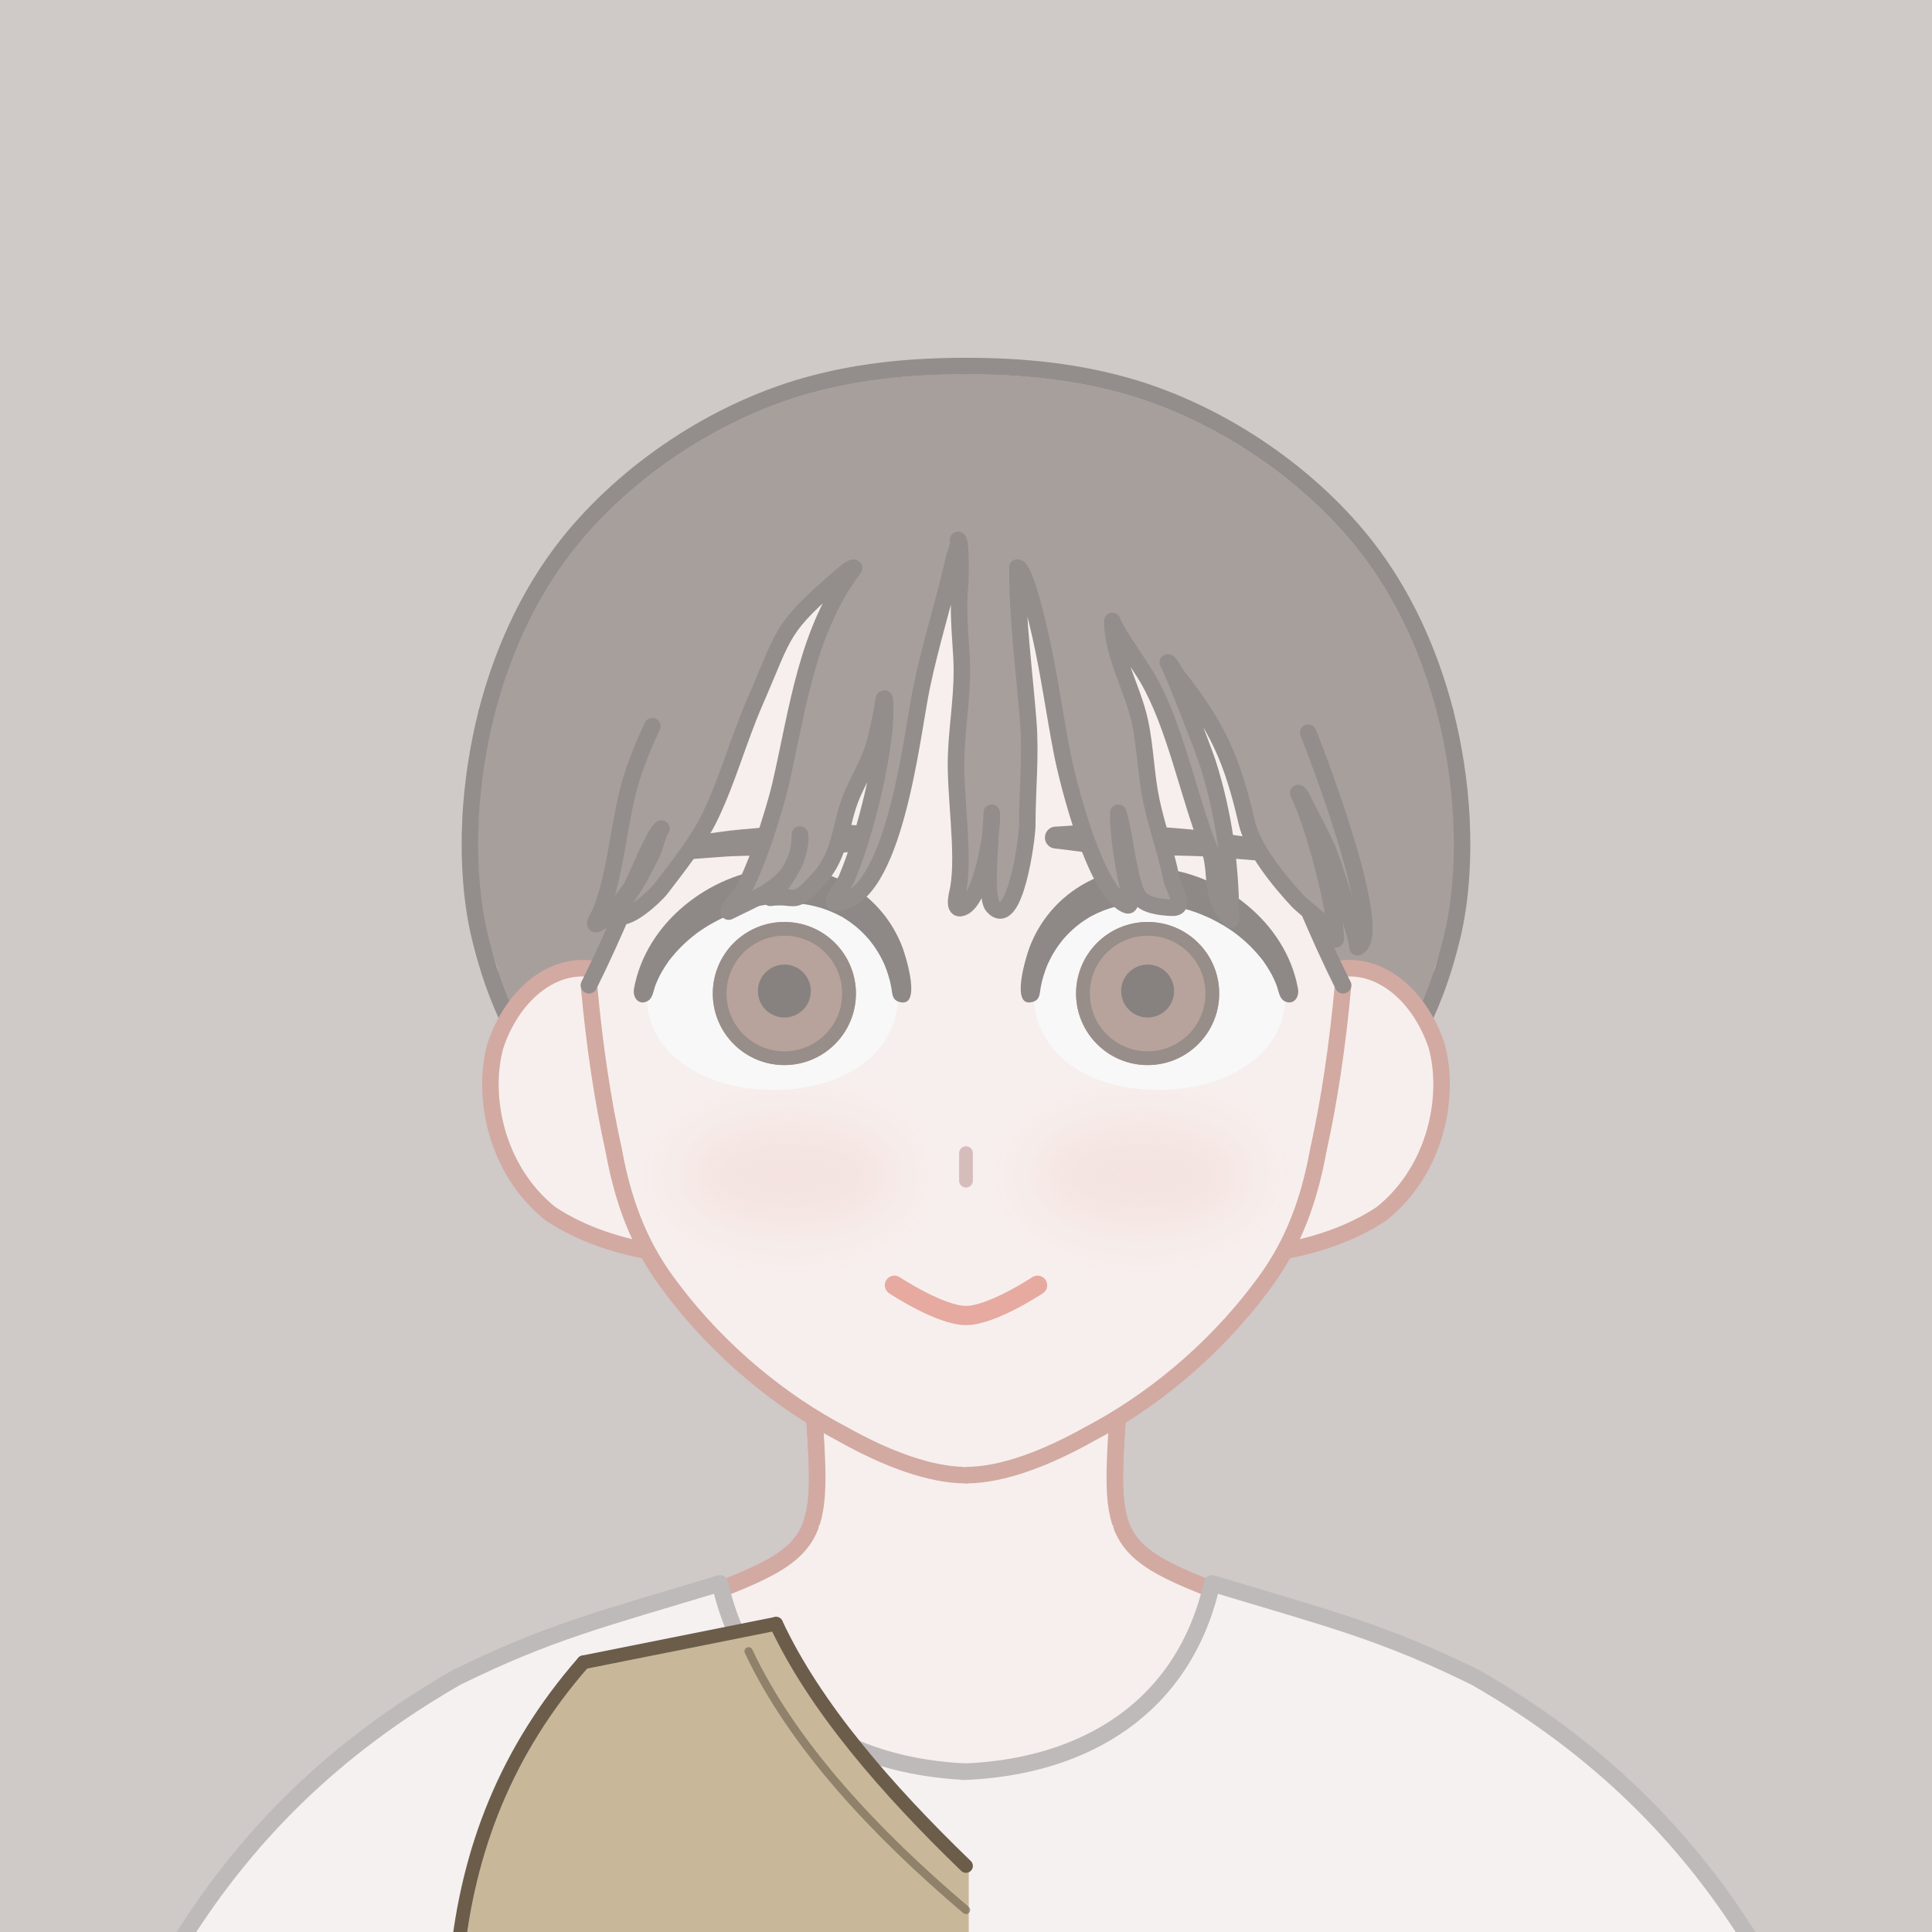
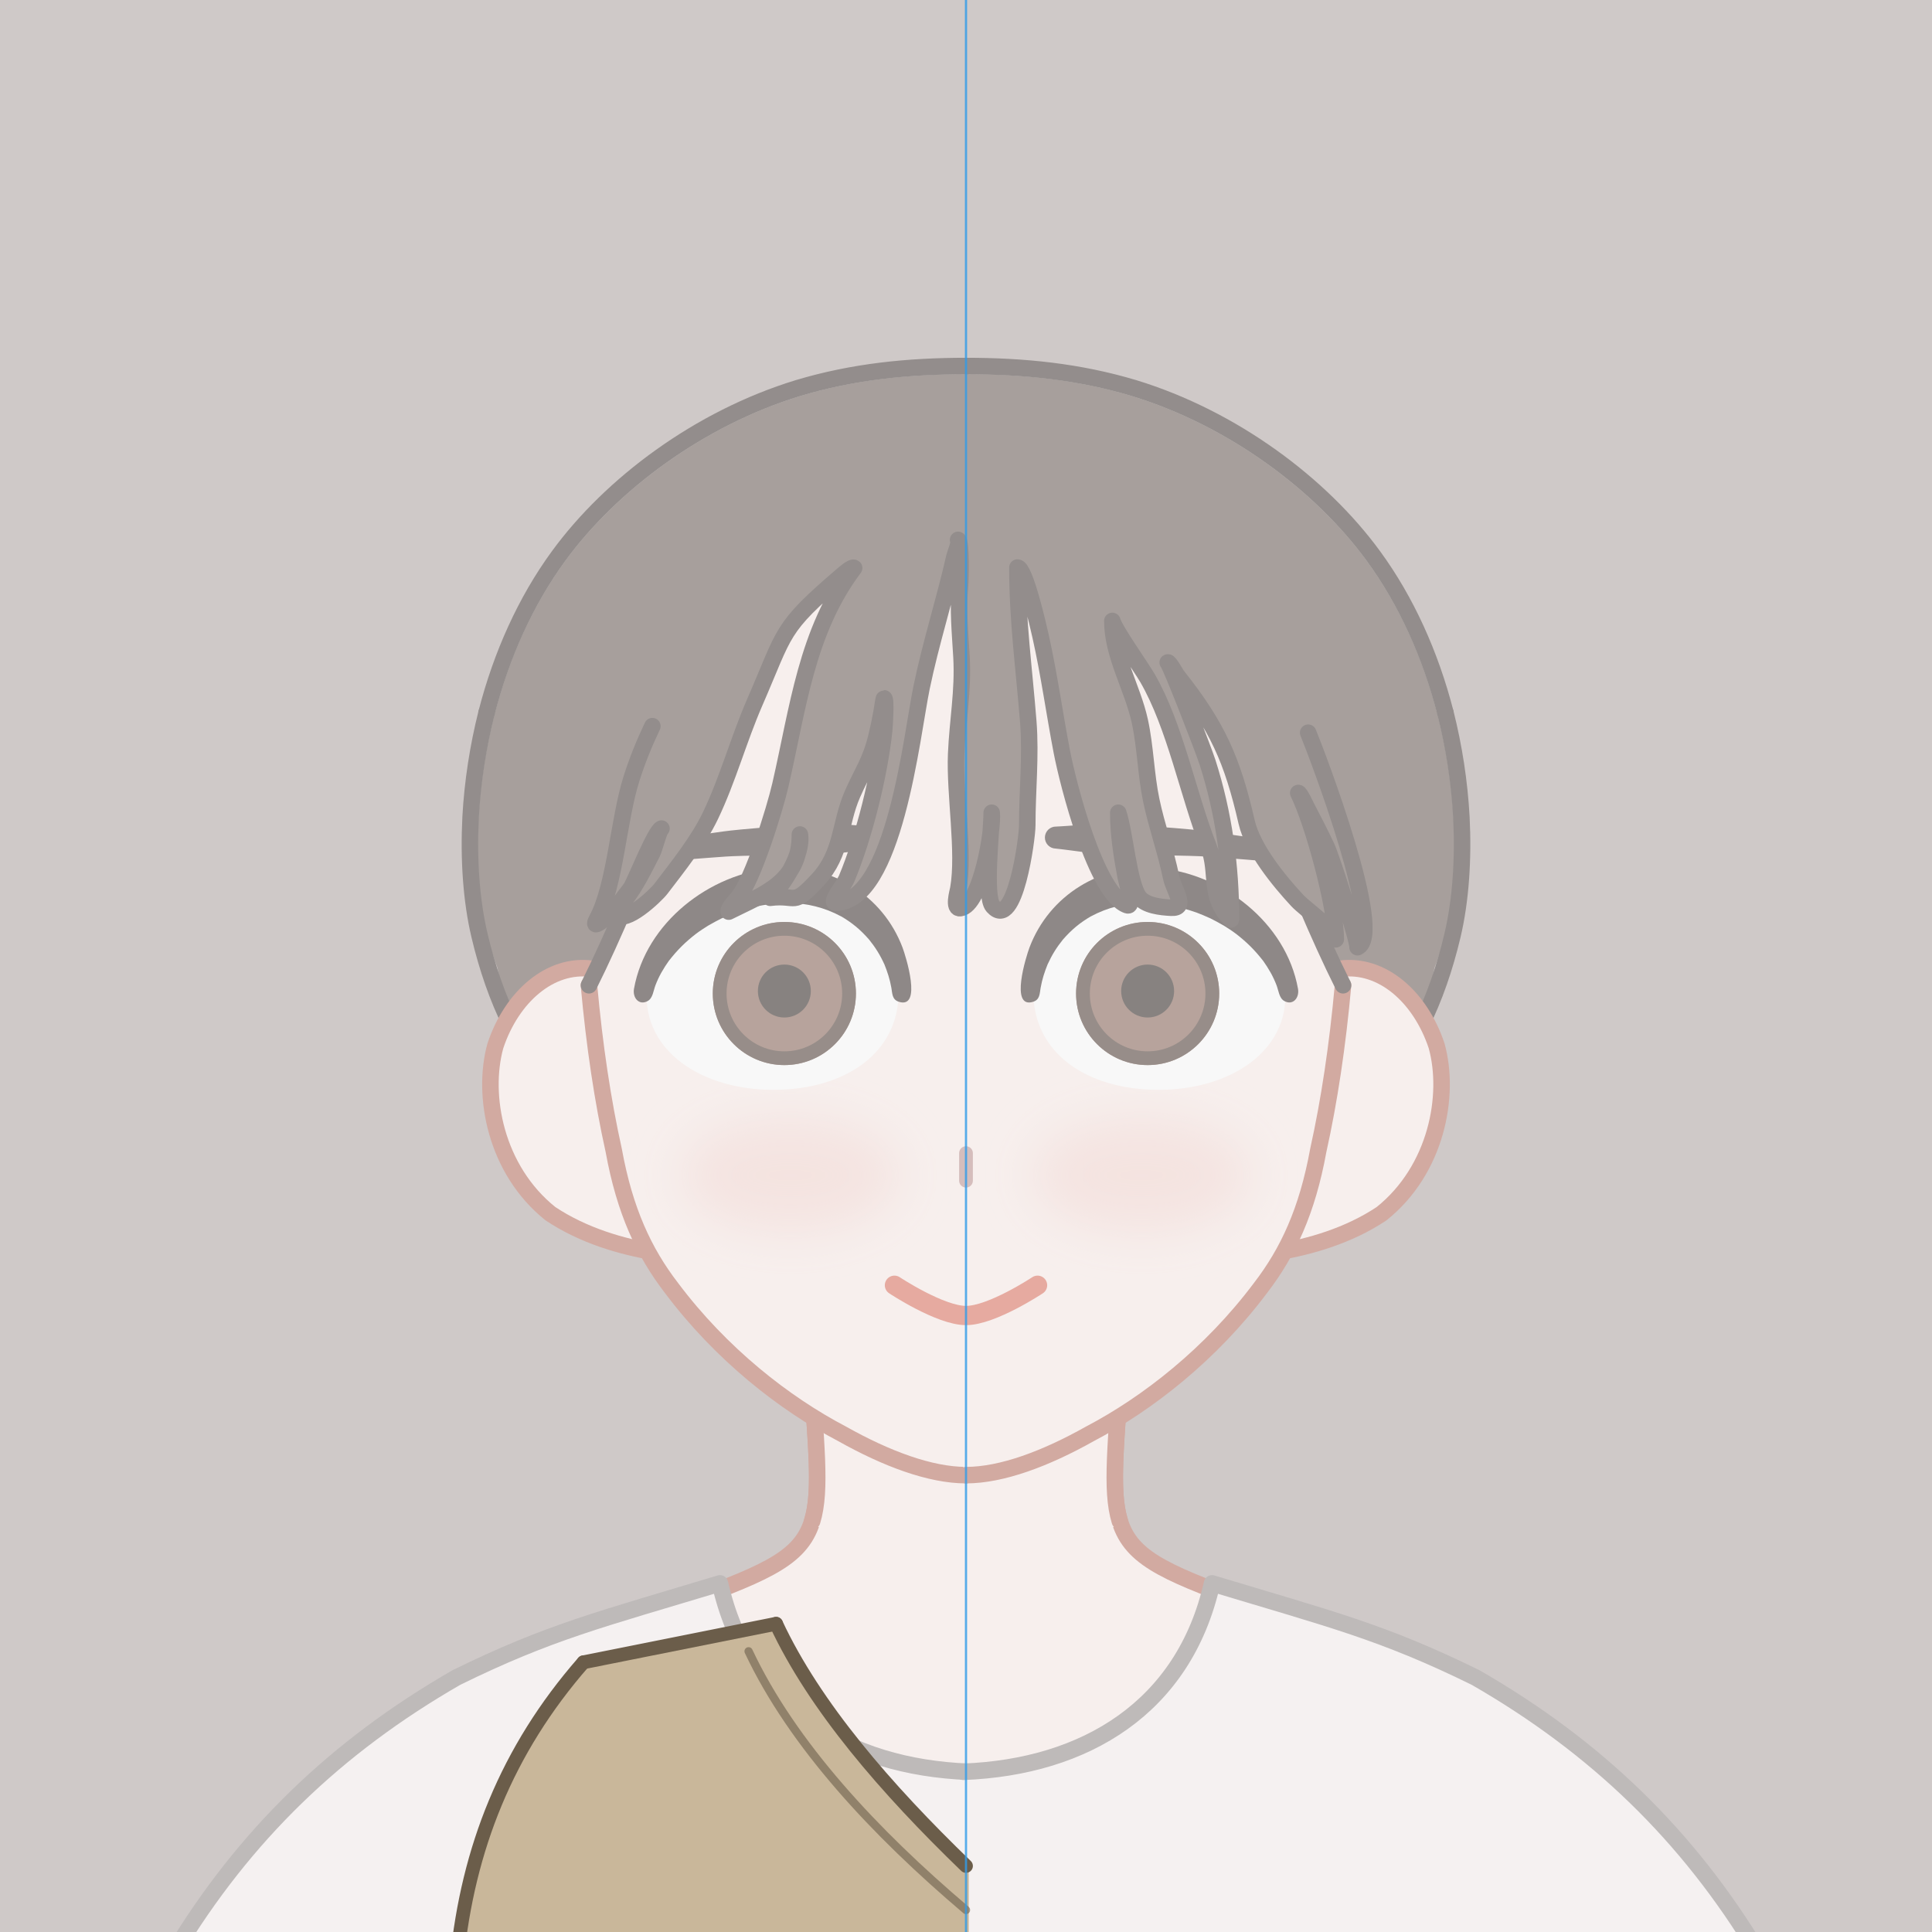
<svg xmlns="http://www.w3.org/2000/svg" width="702" height="702" viewBox="0 0 702 702">
  <g id="_ref">
    <g opacity="0.5">
      <defs>
        <clipPath id="makeup-blush-clip-path-32">
          <path d="M215.154 389.2 L359.154 389.2 L359.154 464.8 L215.154 464.8 Z" />
        </clipPath>
        <filter id="makeup-blush-filter-12" filterUnits="userSpaceOnUse" x="218.154" y="377" width="138" height="100" color-interpolation-filters="sRGB">
          <feGaussianBlur in="SourceGraphic" stdDeviation="9" color-interpolation-filters="linearRGB" />
        </filter>
        <clipPath id="cg-eye2">
          <path d="M242 360 C243.178 339.672 274.345 322.672 291.667 322.167 C315.335 321.476 333.5 338.667 333.5 360.667 C333.5 382.667 314 396 288 396 C262 396 240.727 381.963 242 360 Z" fill="#ffffff" />
        </clipPath>
      </defs>
      <rect width="702" height="702" fill="#ada19f" />
      <g data-layer="body">
        <g>
          <g>
            <path d="M295.671 489.536 C295.86 492.716 296.144 496.116 296.464 499.642 C297.826 514.657 301.926 539.769 294.878 553.441 C290.261 562.398 280.92 569.129 263.403 576.878 C201.389 604.31 121.546 617.454 90.97 686.317 C84.138 701.704 75.573 709.986 91.684 710.505 C172.929 713.121 257.936 710.936 339.784 711.863 C343.856 711.909 347.928 711.955 352 712 L352 490 C333.295 490 314.238 489.776 295.671 489.536 Z" fill="#fdeeea" />
            <path d="M82.239 710.936 C110.769 630.434 156.416 616.431 231.1 588.839 C305.46 561.366 299.091 568.122 294.374 492.286 C294.334 491.649 294.298 491.019 294.267 490.397" fill="none" stroke="#b46352" stroke-width="6" stroke-linecap="round" stroke-linejoin="round" />
            <path d="M214.397 621.514 C239.223 625.184 260.265 629.212 285.965 632.16 C304.952 634.337 315.621 632.997 329.595 648.055" fill="none" stroke="#b46352" stroke-width="5" stroke-linecap="round" opacity="0.35" />
          </g>
        </g>
        <g transform="translate(702 0) scale(-1 1)">
          <g>
            <path d="M295.671 489.536 C295.86 492.716 296.144 496.116 296.464 499.642 C297.826 514.657 301.926 539.769 294.878 553.441 C290.261 562.398 280.92 569.129 263.403 576.878 C201.389 604.31 121.546 617.454 90.97 686.317 C84.138 701.704 75.573 709.986 91.684 710.505 C172.929 713.121 257.936 710.936 339.784 711.863 C343.856 711.909 347.928 711.955 352 712 L352 490 C333.295 490 314.238 489.776 295.671 489.536 Z" fill="#fdeeea" />
            <path d="M82.239 710.936 C110.769 630.434 156.416 616.431 231.1 588.839 C305.46 561.366 299.091 568.122 294.374 492.286 C294.334 491.649 294.298 491.019 294.267 490.397" fill="none" stroke="#b46352" stroke-width="6" stroke-linecap="round" stroke-linejoin="round" />
            <path d="M214.397 621.514 C239.223 625.184 260.265 629.212 285.965 632.16 C304.952 634.337 315.621 632.997 329.595 648.055" fill="none" stroke="#b46352" stroke-width="5" stroke-linecap="round" opacity="0.35" />
          </g>
        </g>
      </g>
      <g data-layer="cloth">
        <g>
          <g />
          <g>
            <path d="M74.27 711.857 C75.096 711.857 79.455 711.785 79.27 710.857 C79.988 711.754 79.98 711.045 80.769 711.677 L352 712 L352 643.827 C352 643.827 331.27 644.738 331.27 640.857 C331.27 641.677 314.183 637.136 312.712 636.525 C293.686 628.622 281.108 615.775 268.622 596.894 C267.434 595.098 260.906 575.253 260.906 575.253 C260.906 575.253 250.529 579.563 238.02 583.014 C214.672 589.456 172.415 606.101 167.717 608.731 C138.02 625.357 104.398 654.614 83.864 679.173 C78.119 686.044 53.378 710.723 70.211 711.756 C71.508 711.835 72.891 711.857 74.27 711.857 Z" fill="#f9f2f1" />
            <path d="M63.073 709.523 C88.77 666.857 122.1 634.7 165.83 609.54 C199.77 592.857 218.52 588.357 261.6 575.333 C271.77 620.357 307.667 642.084 351.917 643.784" fill="none" stroke="#8b8382" stroke-width="6" stroke-linecap="round" stroke-linejoin="round" />
          </g>
        </g>
        <g transform="translate(702 0) scale(-1 1)">
          <g />
          <g>
            <path d="M74.27 711.857 C75.096 711.857 79.455 711.785 79.27 710.857 C79.988 711.754 79.98 711.045 80.769 711.677 L352 712 L352 643.827 C352 643.827 331.27 644.738 331.27 640.857 C331.27 641.677 314.183 637.136 312.712 636.525 C293.686 628.622 281.108 615.775 268.622 596.894 C267.434 595.098 260.906 575.253 260.906 575.253 C260.906 575.253 250.529 579.563 238.02 583.014 C214.672 589.456 172.415 606.101 167.717 608.731 C138.02 625.357 104.398 654.614 83.864 679.173 C78.119 686.044 53.378 710.723 70.211 711.756 C71.508 711.835 72.891 711.857 74.27 711.857 Z" fill="#f9f2f1" />
            <path d="M63.073 709.523 C88.77 666.857 122.1 634.7 165.83 609.54 C199.77 592.857 218.52 588.357 261.6 575.333 C271.77 620.357 307.667 642.084 351.917 643.784" fill="none" stroke="#8b8382" stroke-width="6" stroke-linecap="round" stroke-linejoin="round" />
          </g>
        </g>
      </g>
      <g data-layer="skinNeck">
        <g>
          <g>
            <path d="M296.464 499.642 C296.144 496.116 295.86 492.716 295.671 489.536 C314.238 489.776 333.295 490 352 490 L352 562.636 L351.354 562.564 L345.706 561.869 C333.876 560.36 321.926 558.6 310.081 557.018 C306.575 556.55 293.84 555.879 295.498 552.147 C301.677 538.233 297.784 514.195 296.464 499.642 Z" fill="#fdeeea" />
            <path d="M295.107 552.726 C298.619 541.358 296.351 524.081 294.374 492.286" fill="none" stroke="#b46352" stroke-width="6" stroke-linecap="round" stroke-linejoin="round" />
          </g>
        </g>
        <g transform="translate(702 0) scale(-1 1)">
          <g>
            <path d="M296.464 499.642 C296.144 496.116 295.86 492.716 295.671 489.536 C314.238 489.776 333.295 490 352 490 L352 562.636 L351.354 562.564 L345.706 561.869 C333.876 560.36 321.926 558.6 310.081 557.018 C306.575 556.55 293.84 555.879 295.498 552.147 C301.677 538.233 297.784 514.195 296.464 499.642 Z" fill="#fdeeea" />
            <path d="M295.107 552.726 C298.619 541.358 296.351 524.081 294.374 492.286" fill="none" stroke="#b46352" stroke-width="6" stroke-linecap="round" stroke-linejoin="round" />
          </g>
        </g>
      </g>
      <g data-layer="hairBase">
        <g>
          <g>
            <path d="M352 381.448 L352 135.951 L351.016 135.951 C330.344 135.951 310.656 137.919 290.968 143.826 C255.53 154.654 224.03 178.279 205.327 203.873 C186.623 229.467 175.795 262.936 173.826 297.39 C172.842 317.077 174.811 336.765 180.717 351.531 C182.027 358.081 184.209 364.632 187.262 370.602 C187.365 370.682 201.168 393.038 203.562 396.448 C204.832 398.257 211.612 404.019 213.517 405.842 C223.248 415.153 227.833 417.061 239.562 423.948 C253.821 432.321 287.168 441.633 303.192 437.819 C328.028 431.907 350.54 430.17 351.074 398.222 C351.102 396.519 351.452 381.949 352 381.448 Z" fill="#5d4e48" />
          </g>
          <g>
            <path d="M351 133 C330 133 310 135 290 141 C254 152 222 176 203 202 C191 218.4 182.2 238 176.8 259" fill="none" stroke="#352a27" stroke-width="6" stroke-linecap="round" stroke-linejoin="round" />
          </g>
          <g>
            <path d="M176.8 259 C173.7 271.3 171.7 284.1 171 297 C170.247 312.067 171.196 327.134 174.275 340.064 C179.731 362.97 189.199 384.12 205.639 400.625 C218.159 413.194 231.61 422.103 248.042 428.491 C248.47 428.658 248.896 428.816 249.319 428.964 C252.635 430.122 260.334 430.818 262.896 432.282" fill="none" stroke="#352a27" stroke-width="6" stroke-linecap="round" stroke-linejoin="round" />
          </g>
        </g>
        <g transform="translate(702 0) scale(-1 1)">
          <g>
            <path d="M352 381.448 L352 135.951 L351.016 135.951 C330.344 135.951 310.656 137.919 290.968 143.826 C255.53 154.654 224.03 178.279 205.327 203.873 C186.623 229.467 175.795 262.936 173.826 297.39 C172.842 317.077 174.811 336.765 180.717 351.531 C182.027 358.081 184.209 364.632 187.262 370.602 C187.365 370.682 201.168 393.038 203.562 396.448 C204.832 398.257 211.612 404.019 213.517 405.842 C223.248 415.153 227.833 417.061 239.562 423.948 C253.821 432.321 287.168 441.633 303.192 437.819 C328.028 431.907 350.54 430.17 351.074 398.222 C351.102 396.519 351.452 381.949 352 381.448 Z" fill="#5d4e48" />
          </g>
          <g>
            <path d="M351 133 C330 133 310 135 290 141 C254 152 222 176 203 202 C191 218.4 182.2 238 176.8 259" fill="none" stroke="#352a27" stroke-width="6" stroke-linecap="round" stroke-linejoin="round" />
          </g>
          <g>
            <path d="M176.8 259 C173.7 271.3 171.7 284.1 171 297 C170.247 312.067 171.196 327.134 174.275 340.064 C179.731 362.97 189.199 384.12 205.639 400.625 C218.159 413.194 231.61 422.103 248.042 428.491 C248.47 428.658 248.896 428.816 249.319 428.964 C252.635 430.122 260.334 430.818 262.896 432.282" fill="none" stroke="#352a27" stroke-width="6" stroke-linecap="round" stroke-linejoin="round" />
          </g>
        </g>
      </g>
      <g data-layer="ear">
        <g>
          <g>
            <path d="M215 352 C200 350 186 362 180 380 C175 398 180 425 200 441 C212 449 226 453 238 455 L225 380 Z" fill="#fdeeea" />
            <path d="M215 352 C200 350 186 362 180 380 C175 398 180 425 200 441 C212 449 226 453 238 455" fill="none" stroke="#b46352" stroke-width="6" stroke-linecap="round" stroke-linejoin="round" />
          </g>
        </g>
        <g transform="translate(702 0) scale(-1 1)">
          <g>
            <path d="M215 352 C200 350 186 362 180 380 C175 398 180 425 200 441 C212 449 226 453 238 455 L225 380 Z" fill="#fdeeea" />
            <path d="M215 352 C200 350 186 362 180 380 C175 398 180 425 200 441 C212 449 226 453 238 455" fill="none" stroke="#b46352" stroke-width="6" stroke-linecap="round" stroke-linejoin="round" />
          </g>
        </g>
      </g>
      <g data-layer="face">
        <g>
          <g>
            <path d="M352 200 L351 200 C322 200 296 208 278 228 C262 246 250 272 240 298 C232 318 223 340 214 358 C216 380 219 400 223 418 C227 440 234 455 244 468 C262 492 285 510 306 521 C322 530 338 536 351 536 L352 536 Z" fill="#fdeeea" />
            <path d="M214 358 C216 380 219 400 223 418 C227 440 234 455 244 468 C262 492 285 510 306 521 C322 530 338 536 351 536" fill="none" stroke="#b46352" stroke-width="6" stroke-linecap="round" stroke-linejoin="round" />
          </g>
        </g>
        <g transform="translate(702 0) scale(-1 1)">
          <g>
            <path d="M352 200 L351 200 C322 200 296 208 278 228 C262 246 250 272 240 298 C232 318 223 340 214 358 C216 380 219 400 223 418 C227 440 234 455 244 468 C262 492 285 510 306 521 C322 530 338 536 351 536 L352 536 Z" fill="#fdeeea" />
            <path d="M214 358 C216 380 219 400 223 418 C227 440 234 455 244 468 C262 492 285 510 306 521 C322 530 338 536 351 536" fill="none" stroke="#b46352" stroke-width="6" stroke-linecap="round" stroke-linejoin="round" />
          </g>
        </g>
      </g>
      <g data-layer="makeup">
        <g>
          <g>
            <g clip-path="url(#makeup-blush-clip-path-32)">
              <g filter="url(#makeup-blush-filter-12)">
                <ellipse cx="287.154" cy="427" rx="40" ry="21" fill="#f3bfb8" opacity="0.5" />
              </g>
            </g>
          </g>
        </g>
        <g transform="translate(702 0) scale(-1 1)">
          <g>
            <g clip-path="url(#makeup-blush-clip-path-32)">
              <g filter="url(#makeup-blush-filter-12)">
                <ellipse cx="287.154" cy="427" rx="40" ry="21" fill="#f3bfb8" opacity="0.5" />
              </g>
            </g>
          </g>
        </g>
      </g>
      <g data-layer="mouth">
        <g>
          <path d="M351 419 L351 429" fill="none" stroke="#b98a88" stroke-width="5" stroke-linecap="round" />
        </g>
        <g>
          <path d="M325 467 C325 467 341.59 478 351 478 C360.41 478 377 467 377 467" fill="none" stroke="#dc6450" stroke-width="7" stroke-linecap="round" stroke-linejoin="round" />
        </g>
      </g>
      <g data-layer="eye">
        <g transform="translate(285 361) scale(1) translate(-292 -361)">
          <path d="M242 360 C243.178 339.672 274.345 322.672 291.667 322.167 C315.335 321.476 333.5 338.667 333.5 360.667 C333.5 382.667 314 396 288 396 C262 396 240.727 381.963 242 360 Z" fill="#ffffff" />
          <g clip-path="url(#cg-eye2)">
            <g transform="translate(292 361) scale(0.26)">
              <g transform="translate(-110 -110) scale(1)">
                <g>
                  <circle cx="110" cy="110" r="100" fill="#7e5647" />
                  <circle cx="110" cy="106.526" r="37" fill="#1e1410" />
                </g>
              </g>
            </g>
            <circle cx="292" cy="361" r="23.5" fill="none" stroke="#3e2a22" stroke-width="5" />
          </g>
          <g>
            <path d="M328.289 350.247 L328.346 350.404 C326.72 346.855 325.084 344.255 322.641 341.211 L322.758 341.37 C319.598 337.758 316.589 335.249 312.429 332.847 L312.628 332.973 C300.334 326.364 287.171 327.046 274.294 331.56 L274.289 331.557 C272.521 332.234 270.886 332.924 269.166 333.715 L269.341 333.62 C267.606 334.487 266.011 335.351 264.333 336.322 L264.49 336.215 C262.896 337.216 261.303 338.226 259.808 339.373 L259.946 339.255 C255.932 342.384 253.172 345.112 250.03 349.127 L250.12 348.988 C248.035 351.95 246.428 354.662 245.138 358.063 C244.417 359.962 244.212 362.663 242.378 363.705 C239.23 365.493 236.768 362.578 237.37 359.245 C241.705 335.218 264.857 317.36 288.406 315.393 C309.011 313.672 327.776 325.333 334.927 344.263 C336.104 347.378 342.185 366.695 333.618 364.006 C331.101 363.216 331.256 360.996 330.878 358.899 C330.309 355.745 329.477 353.208 328.289 350.247 Z" fill="#2b201d" />
          </g>
        </g>
        <g transform="translate(702 0) scale(-1 1)">
          <g transform="translate(285 361) scale(1) translate(-292 -361)">
            <path d="M242 360 C243.178 339.672 274.345 322.672 291.667 322.167 C315.335 321.476 333.5 338.667 333.5 360.667 C333.5 382.667 314 396 288 396 C262 396 240.727 381.963 242 360 Z" fill="#ffffff" />
            <g clip-path="url(#cg-eye2)">
              <g transform="translate(292 361) scale(0.26)">
                <g transform="translate(-110 -110) scale(1)">
                  <g>
                    <circle cx="110" cy="110" r="100" fill="#7e5647" />
                    <circle cx="110" cy="106.526" r="37" fill="#1e1410" />
                  </g>
                </g>
              </g>
              <circle cx="292" cy="361" r="23.5" fill="none" stroke="#3e2a22" stroke-width="5" />
            </g>
            <g>
              <path d="M328.289 350.247 L328.346 350.404 C326.72 346.855 325.084 344.255 322.641 341.211 L322.758 341.37 C319.598 337.758 316.589 335.249 312.429 332.847 L312.628 332.973 C300.334 326.364 287.171 327.046 274.294 331.56 L274.289 331.557 C272.521 332.234 270.886 332.924 269.166 333.715 L269.341 333.62 C267.606 334.487 266.011 335.351 264.333 336.322 L264.49 336.215 C262.896 337.216 261.303 338.226 259.808 339.373 L259.946 339.255 C255.932 342.384 253.172 345.112 250.03 349.127 L250.12 348.988 C248.035 351.95 246.428 354.662 245.138 358.063 C244.417 359.962 244.212 362.663 242.378 363.705 C239.23 365.493 236.768 362.578 237.37 359.245 C241.705 335.218 264.857 317.36 288.406 315.393 C309.011 313.672 327.776 325.333 334.927 344.263 C336.104 347.378 342.185 366.695 333.618 364.006 C331.101 363.216 331.256 360.996 330.878 358.899 C330.309 355.745 329.477 353.208 328.289 350.247 Z" fill="#2b201d" />
            </g>
          </g>
        </g>
      </g>
      <g data-layer="hairLine">
        <g>
          <g>
            <path d="M351 200 C322 200 296 208 278 228 C262 246 250 272 240 298 C232 318 223 340 214 358" fill="none" stroke="#352a27" stroke-width="6" stroke-linecap="round" stroke-linejoin="round" />
          </g>
        </g>
        <g transform="translate(702 0) scale(-1 1)">
          <g>
            <path d="M351 200 C322 200 296 208 278 228 C262 246 250 272 240 298 C232 318 223 340 214 358" fill="none" stroke="#352a27" stroke-width="6" stroke-linecap="round" stroke-linejoin="round" />
          </g>
        </g>
      </g>
      <g data-layer="brow">
        <g>
          <g transform="translate(-7 0)">
            <g>
              <g>
                <path d="M251.563 304.691 L255.184 304.191 L258.804 303.682 L262.422 303.165 L264.202 302.909 L266.052 302.647 L269.671 302.131 L269.885 302.102 L272.476 301.783 L273.478 301.681 L276.448 301.377 L277.18 301.313 L280.822 300.993 L282.158 300.878 L284.513 300.7 L288.158 300.433 L290.032 300.3 L291.841 300.188 L295.489 299.974 L299.137 299.777 L300.11 299.728 L302.817 299.614 L306.468 299.48 L307.714 299.451 L308.96 299.444 L310.208 299.458 L311.456 299.489 L312.704 299.536 L312.854 299.541 L313.976 299.599 L315.225 299.674 L316.474 299.757 L317.723 299.845 L318.973 299.935 L320.222 300.025 L321.471 300.113 L322.72 300.195 L323.969 300.27 L325.218 300.335 L326 300.389 L326.757 300.595 L327.459 300.945 L328.079 301.424 L328.594 302.016 L328.983 302.696 L329.232 303.44 L329.332 304.218 L329.277 305 L329.072 305.757 L328.722 306.459 L328.242 307.079 L327.651 307.594 L326.97 307.983 L326.227 308.232 L325.449 308.332 L324.206 308.469 L322.964 308.615 L321.721 308.77 L320.479 308.93 L319.237 309.092 L317.995 309.254 L316.753 309.414 L315.511 309.568 L314.268 309.715 L313.174 309.837 L313.048 309.852 L311.806 309.982 L310.563 310.096 L309.319 310.193 L308.075 310.27 L306.83 310.324 L303.178 310.433 L300.499 310.499 L299.554 310.524 L295.901 310.61 L292.247 310.679 L290.471 310.706 L288.629 310.744 L284.975 310.81 L282.661 310.845 L281.367 310.876 L277.713 310.959 L277.043 310.972 L274.124 311.073 L273.212 311.102 L270.782 311.231 L270.649 311.24 L267.003 311.504 L265.15 311.639 L263.368 311.774 L259.724 312.055 L256.08 312.344 L252.437 312.643 L251.653 312.652 L250.882 312.507 L250.154 312.215 L249.497 311.787 L248.937 311.239 L248.494 310.592 L248.186 309.871 L248.024 309.103 L248.015 308.319 L248.159 307.549 L248.451 306.821 L248.88 306.164 L249.428 305.603 L250.075 305.16 L250.796 304.852 Z" fill="#352a27" />
              </g>
            </g>
          </g>
        </g>
        <g transform="translate(702 0) scale(-1 1)">
          <g transform="translate(-7 0)">
            <g>
              <g>
                <path d="M251.563 304.691 L255.184 304.191 L258.804 303.682 L262.422 303.165 L264.202 302.909 L266.052 302.647 L269.671 302.131 L269.885 302.102 L272.476 301.783 L273.478 301.681 L276.448 301.377 L277.18 301.313 L280.822 300.993 L282.158 300.878 L284.513 300.7 L288.158 300.433 L290.032 300.3 L291.841 300.188 L295.489 299.974 L299.137 299.777 L300.11 299.728 L302.817 299.614 L306.468 299.48 L307.714 299.451 L308.96 299.444 L310.208 299.458 L311.456 299.489 L312.704 299.536 L312.854 299.541 L313.976 299.599 L315.225 299.674 L316.474 299.757 L317.723 299.845 L318.973 299.935 L320.222 300.025 L321.471 300.113 L322.72 300.195 L323.969 300.27 L325.218 300.335 L326 300.389 L326.757 300.595 L327.459 300.945 L328.079 301.424 L328.594 302.016 L328.983 302.696 L329.232 303.44 L329.332 304.218 L329.277 305 L329.072 305.757 L328.722 306.459 L328.242 307.079 L327.651 307.594 L326.97 307.983 L326.227 308.232 L325.449 308.332 L324.206 308.469 L322.964 308.615 L321.721 308.77 L320.479 308.93 L319.237 309.092 L317.995 309.254 L316.753 309.414 L315.511 309.568 L314.268 309.715 L313.174 309.837 L313.048 309.852 L311.806 309.982 L310.563 310.096 L309.319 310.193 L308.075 310.27 L306.83 310.324 L303.178 310.433 L300.499 310.499 L299.554 310.524 L295.901 310.61 L292.247 310.679 L290.471 310.706 L288.629 310.744 L284.975 310.81 L282.661 310.845 L281.367 310.876 L277.713 310.959 L277.043 310.972 L274.124 311.073 L273.212 311.102 L270.782 311.231 L270.649 311.24 L267.003 311.504 L265.15 311.639 L263.368 311.774 L259.724 312.055 L256.08 312.344 L252.437 312.643 L251.653 312.652 L250.882 312.507 L250.154 312.215 L249.497 311.787 L248.937 311.239 L248.494 310.592 L248.186 309.871 L248.024 309.103 L248.015 308.319 L248.159 307.549 L248.451 306.821 L248.88 306.164 L249.428 305.603 L250.075 305.16 L250.796 304.852 Z" fill="#352a27" />
              </g>
            </g>
          </g>
        </g>
      </g>
      <g data-layer="hairFront">
        <g>
          <path d="M305.733 186.817 C294.238 185.54 240.866 243.136 241.784 255.077 C240.674 255.077 237.645 262.575 237.04 263.852 C234.006 270.261 231.637 276.089 229.473 282.854 C224.722 297.701 223.528 321.784 216.907 333.952 C213.407 340.387 226.108 328.123 227.076 326.931 C230.866 322.261 234.236 315.291 237.026 309.901 C237.795 308.414 239.601 301.249 240.347 301.062 C238.166 301.789 231.236 319.065 229.51 322.228 C228.435 324.198 222.587 330.215 224.114 332.172 C227.041 335.923 238.104 325.612 240.196 322.868 C246.435 314.684 253.72 305.622 258.158 296.348 C264.504 283.087 268.361 268.689 274.232 255.207 C285.615 229.07 283.667 227.563 306.559 207.951 C307.048 207.532 310.213 204.734 310.855 205.376 C293.499 228.518 289.976 257.37 283.538 285.296 C281.488 294.185 273.607 319.587 268.207 326.141 C267.544 326.945 264.43 330.199 264.777 331.241 C277.93 324.664 290.644 320.536 290.644 303.218 C291.831 310.342 284.732 321.345 279.866 326.211 C289.86 324.962 287.816 329.767 297.21 319.63 C306.148 309.986 304.963 299.465 309.748 288.529 C313.292 280.43 316.178 276.925 318.446 267.693 C319.185 264.684 319.812 261.647 320.355 258.597 C320.424 258.212 321.049 253.73 321.241 253.739 C322.041 253.778 321.459 263.522 321.267 265.378 C319.582 281.592 313.948 304.242 307.629 319.276 C306.566 321.805 301.179 328.09 303.757 328.022 C325.032 327.462 331.26 267.224 334.852 249.846 C338.256 233.382 343.222 218.146 346.833 202.12 C347.04 201.199 348.955 196.711 348.126 196.158 C349.332 196.882 349.042 210.643 348.838 212.748 C347.986 221.541 348.873 229.957 349.364 238.732 C350.059 251.146 347.934 261.835 347.429 273.987 C346.822 288.613 350.548 309.592 348.214 322.887 C348.019 323.996 346.115 330.372 348.956 329.987 C356.523 328.961 360.983 301.091 360.341 295.314 C360.341 301.626 357.532 325.715 360.781 329.339 C368.735 338.212 373.266 304.663 373.26 299.881 C373.244 287.329 374.612 274.748 373.625 262.205 C372.119 243.085 369.682 225.736 369.682 206.217 C372.447 206.217 377.315 227.653 378.113 231.217 C381.227 245.136 383.138 259.223 385.834 273.211 C388.027 284.591 398.193 324.903 409.55 328.915 C412.213 329.855 409.257 319.897 409.014 318.59 C407.58 310.88 406.327 303.174 406.327 295.314 C408.779 302.672 410.148 320.777 413.814 325.876 C416.14 329.11 421.92 329.642 425.582 329.831 C431.62 330.142 426.496 323.463 425.524 318.748 C423.574 309.293 420.279 300.128 418.333 290.862 C416.338 281.36 416.222 271.498 414.15 262.002 C411.517 249.936 404.171 238.046 404.171 225.617 C405.173 229.13 414.446 242.077 416.925 246.355 C427.031 263.799 431.618 288.458 439.142 307.65 C442.904 317.245 438.783 325.616 447.282 334.115 C447.282 314.589 444.715 295.595 438.753 276.97 C437.283 272.379 425.183 241.242 424.29 240.706 C424.807 240.319 427.309 244.95 427.741 245.494 C442.366 263.88 447.776 276.073 452.977 298.72 C455.206 308.428 464.679 320.01 471.403 327.241 C474.338 330.396 485.364 338.029 485.364 341.3 C485.364 329.474 477.065 298.835 471.712 288.129 C472.243 287.864 474.524 292.787 474.638 293.005 C477.16 297.83 479.675 302.689 481.992 307.615 C484.148 312.198 493.676 342.547 493.268 344.174 C503.573 339.594 488.121 298.181 484.828 290.231 C478.386 274.676 474.483 257.911 467.253 242.781 C465.382 238.865 451.556 218.197 449.438 218.432 C447.864 219.831 447.717 219.032 447.38 217.507 C446.158 211.982 429.112 200.262 424.29 195.439 L425.008 195.439" fill="#5d4e48" />
          <path d="M237.04 263.852 C234.006 270.261 231.637 276.089 229.473 282.854 C224.722 297.701 223.528 321.784 216.907 333.952 C213.407 340.387 226.108 328.123 227.076 326.931 C230.866 322.261 234.236 315.291 237.026 309.901 C237.795 308.414 239.601 301.249 240.347 301.062 C238.166 301.789 231.236 319.065 229.51 322.228 C228.435 324.198 222.587 330.215 224.114 332.172 C227.041 335.923 238.104 325.612 240.196 322.868 C246.435 314.684 253.72 305.622 258.158 296.348 C264.504 283.087 268.361 268.689 274.232 255.207 C285.615 229.07 283.167 228.563 306.059 208.951 C306.548 208.532 309.713 205.734 310.355 206.376 C292.999 229.518 289.976 257.37 283.538 285.296 C281.488 294.185 273.607 319.587 268.207 326.141 C267.544 326.945 264.43 330.199 264.777 331.241 C277.93 324.664 290.644 320.536 290.644 303.218 C291.831 310.342 284.732 321.345 279.866 326.211 C289.86 324.962 287.816 329.767 297.21 319.63 C306.148 309.986 304.963 299.465 309.748 288.529 C313.292 280.43 316.178 276.925 318.446 267.693 C319.185 264.684 319.812 261.647 320.355 258.597 C320.424 258.212 321.049 253.73 321.241 253.739 C322.041 253.778 321.459 263.522 321.267 265.378 C319.582 281.592 313.948 304.242 307.629 319.276 C306.566 321.805 301.179 328.09 303.757 328.022 C325.032 327.462 331.26 267.224 334.852 249.846 C338.256 233.382 343.222 218.146 346.833 202.12 C347.04 201.199 348.955 196.711 348.126 196.158 C349.332 196.882 349.042 210.643 348.838 212.748 C347.986 221.541 348.873 229.957 349.364 238.732 C350.059 251.146 347.934 261.835 347.429 273.987 C346.822 288.613 350.548 309.592 348.214 322.887 C348.019 323.996 346.115 330.372 348.956 329.987 C356.523 328.961 360.983 301.091 360.341 295.314 C360.341 301.626 357.532 325.715 360.781 329.339 C368.735 338.212 373.266 304.663 373.26 299.881 C373.244 287.329 374.612 274.748 373.625 262.205 C372.119 243.085 369.682 225.736 369.682 206.217 C372.447 206.217 377.315 227.653 378.113 231.217 C381.227 245.136 383.138 259.223 385.834 273.211 C388.027 284.591 398.193 324.903 409.55 328.915 C412.213 329.855 409.257 319.897 409.014 318.59 C407.58 310.88 406.327 303.174 406.327 295.314 C408.779 302.672 410.148 320.777 413.814 325.876 C416.14 329.11 421.92 329.642 425.582 329.831 C431.62 330.142 426.496 323.463 425.524 318.748 C423.574 309.293 420.279 300.128 418.333 290.862 C416.338 281.36 416.222 271.498 414.15 262.002 C411.517 249.936 404.171 238.046 404.171 225.617 C405.173 229.13 414.446 242.077 416.925 246.355 C427.031 263.799 431.618 288.458 439.142 307.65 C442.904 317.245 438.783 325.616 447.282 334.115 C447.282 314.589 444.715 295.595 438.753 276.97 C437.283 272.379 425.183 241.242 424.29 240.706 C424.807 240.319 427.309 244.95 427.741 245.494 C442.366 263.88 447.776 276.073 452.977 298.72 C455.206 308.428 464.679 320.01 471.403 327.241 C474.338 330.396 485.364 338.029 485.364 341.3 C485.364 329.474 477.065 298.835 471.712 288.129 C472.243 287.864 474.524 292.787 474.638 293.005 C477.16 297.83 479.675 302.689 481.992 307.615 C484.148 312.198 493.676 342.547 493.268 344.174 C503.573 339.594 478.621 274.181 475.328 266.231" fill="none" stroke="#352a27" stroke-width="6" stroke-linecap="round" stroke-linejoin="round" />
        </g>
      </g>
    </g>
  </g>
  <g id="half">
    <path d="M282 590 L212 604 C184 636 170 672 166 712 L352 712 L352 678 C322 650 296 620 282 590 Z" fill="#c9b79a" />
    <path d="M212 604 C184 636 170 672 166 712" fill="none" stroke="#6b5d4a" stroke-width="5" stroke-linecap="round" stroke-linejoin="round" />
    <path d="M282 590 L212 604" fill="none" stroke="#6b5d4a" stroke-width="5" stroke-linecap="round" stroke-linejoin="round" />
    <path d="M282 590 C296 620 322 650 351 678" fill="none" stroke="#6b5d4a" stroke-width="5" stroke-linecap="round" stroke-linejoin="round" />
    <path d="M272 600 C288 634 318 666 351 694" fill="none" stroke="#6b5d4a" stroke-width="3" stroke-linecap="round" stroke-linejoin="round" opacity=".6" />
  </g>
+   <g id="_guide">
+     <line x1="351" y1="0" x2="351" y2="712" stroke="#2f9be8" stroke-width="0.8" opacity="0.8" />
+   </g>
</svg>
